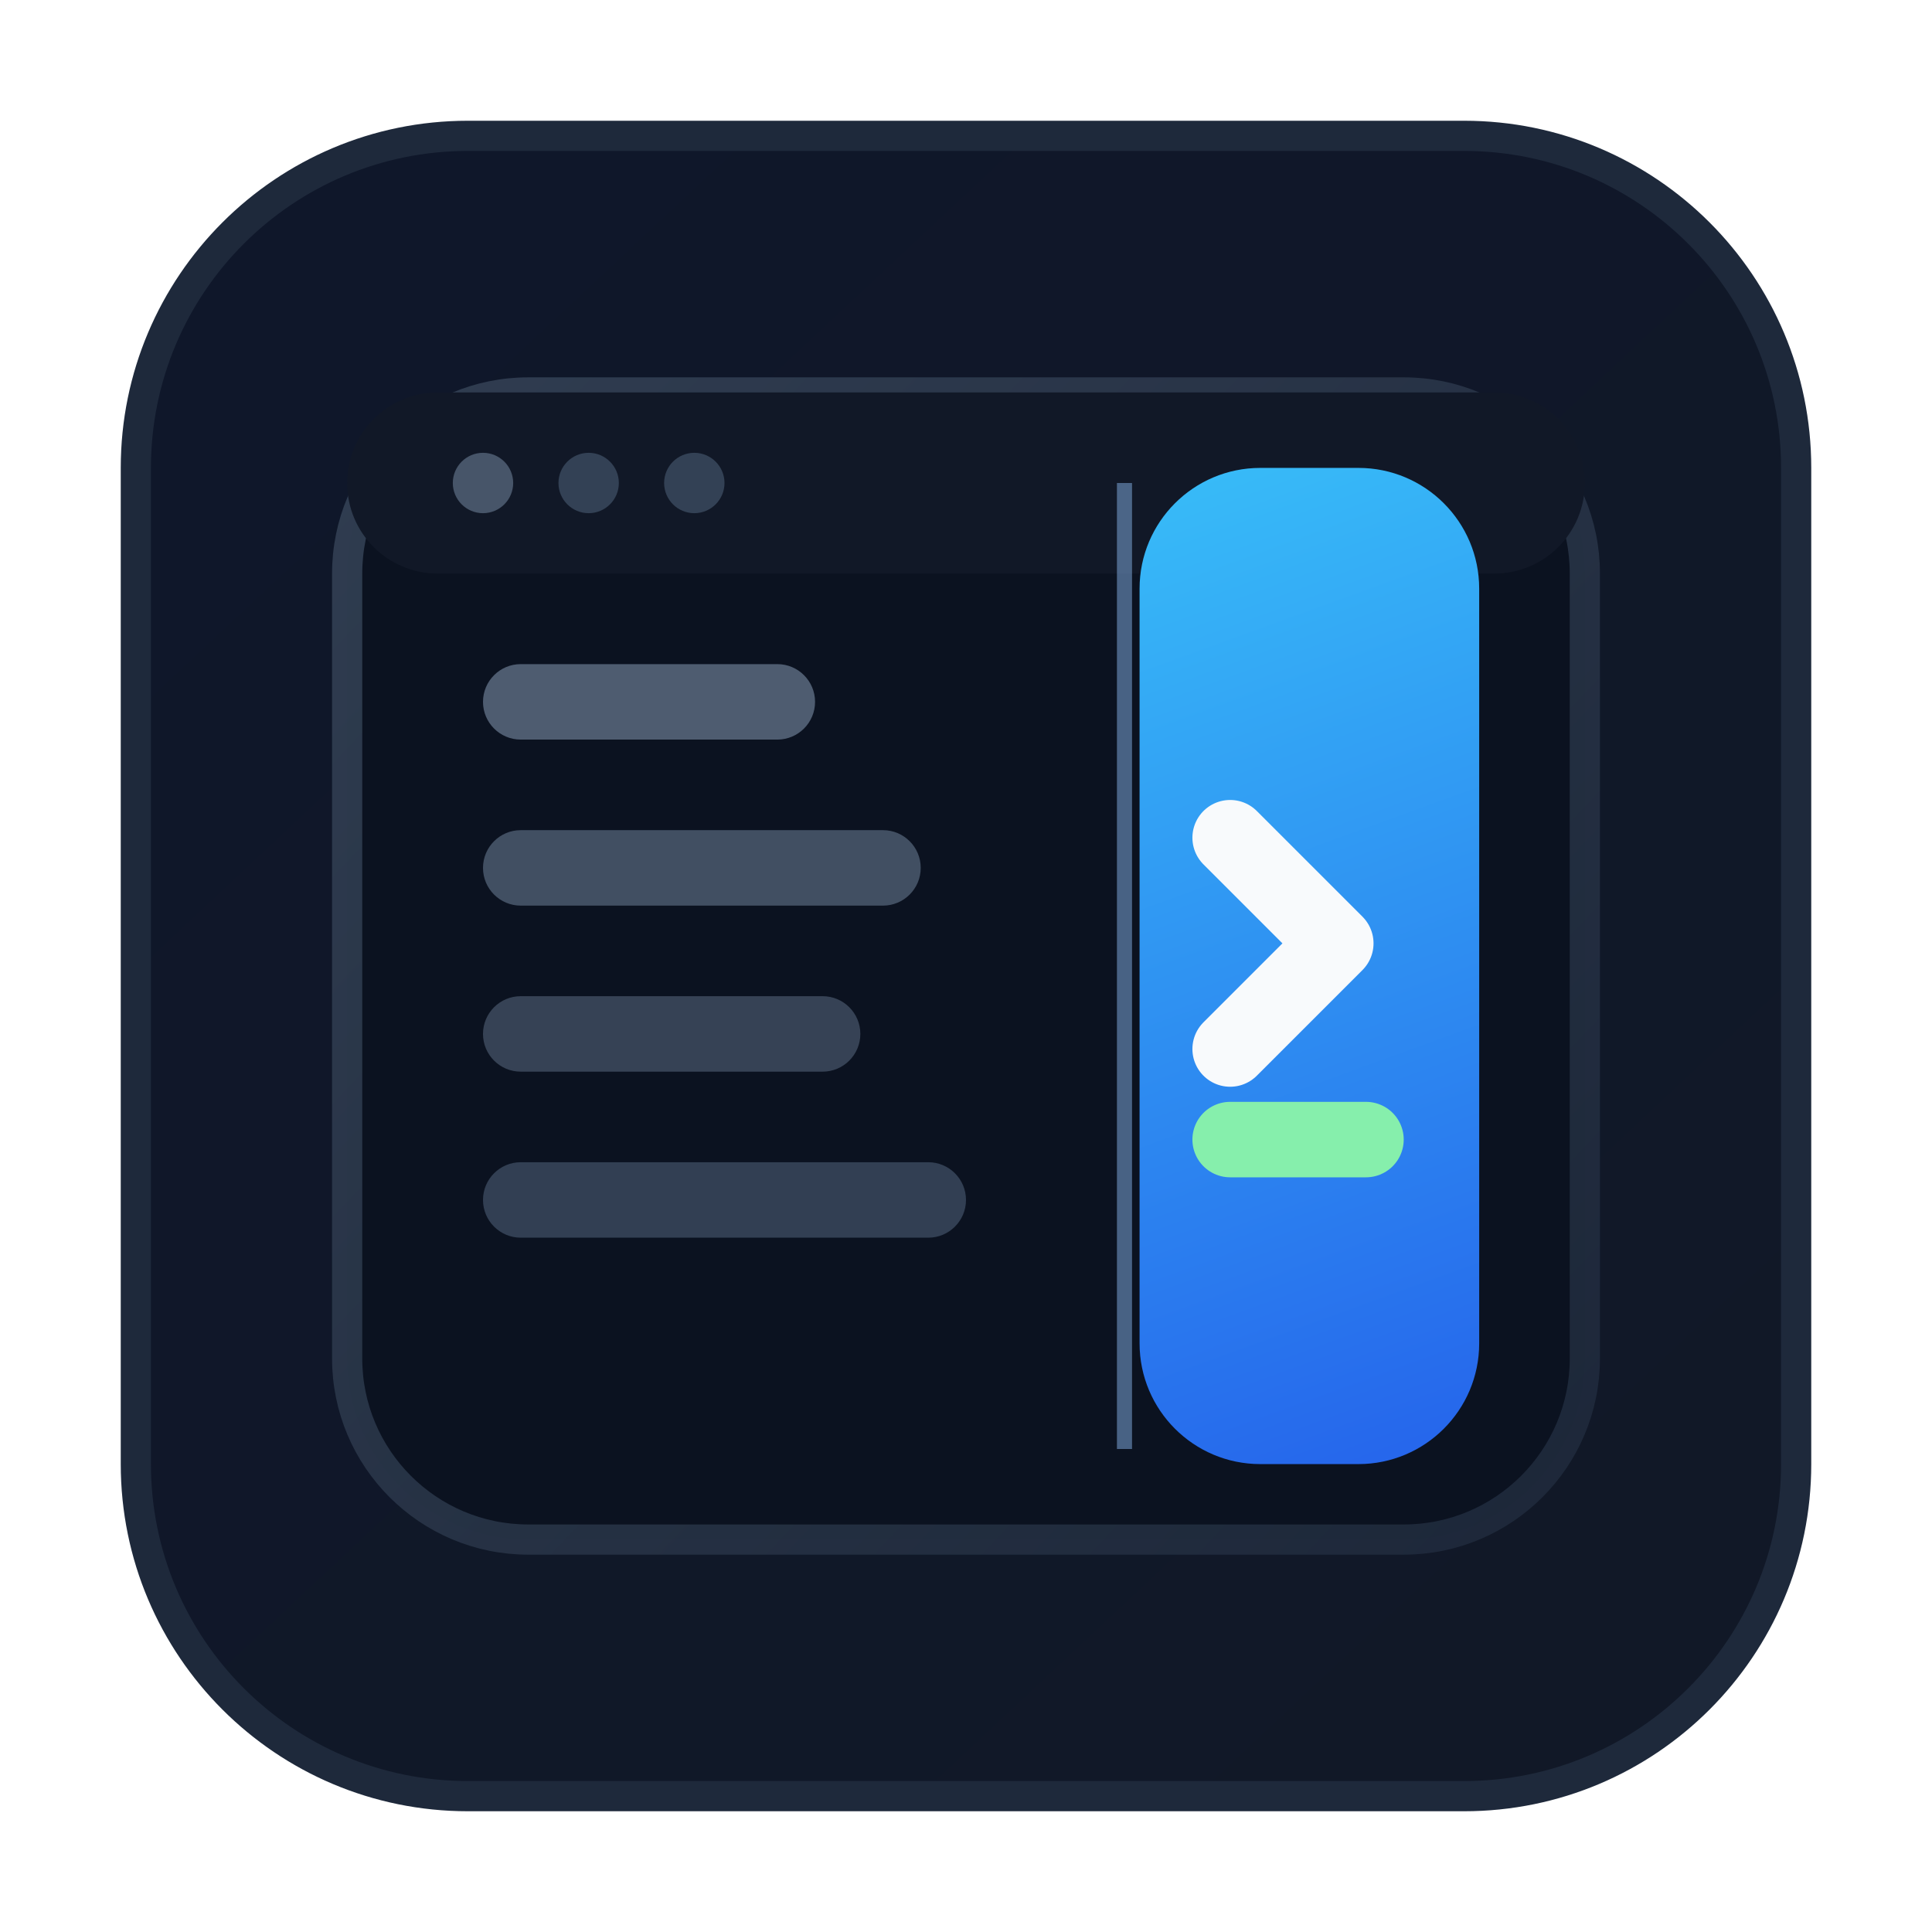
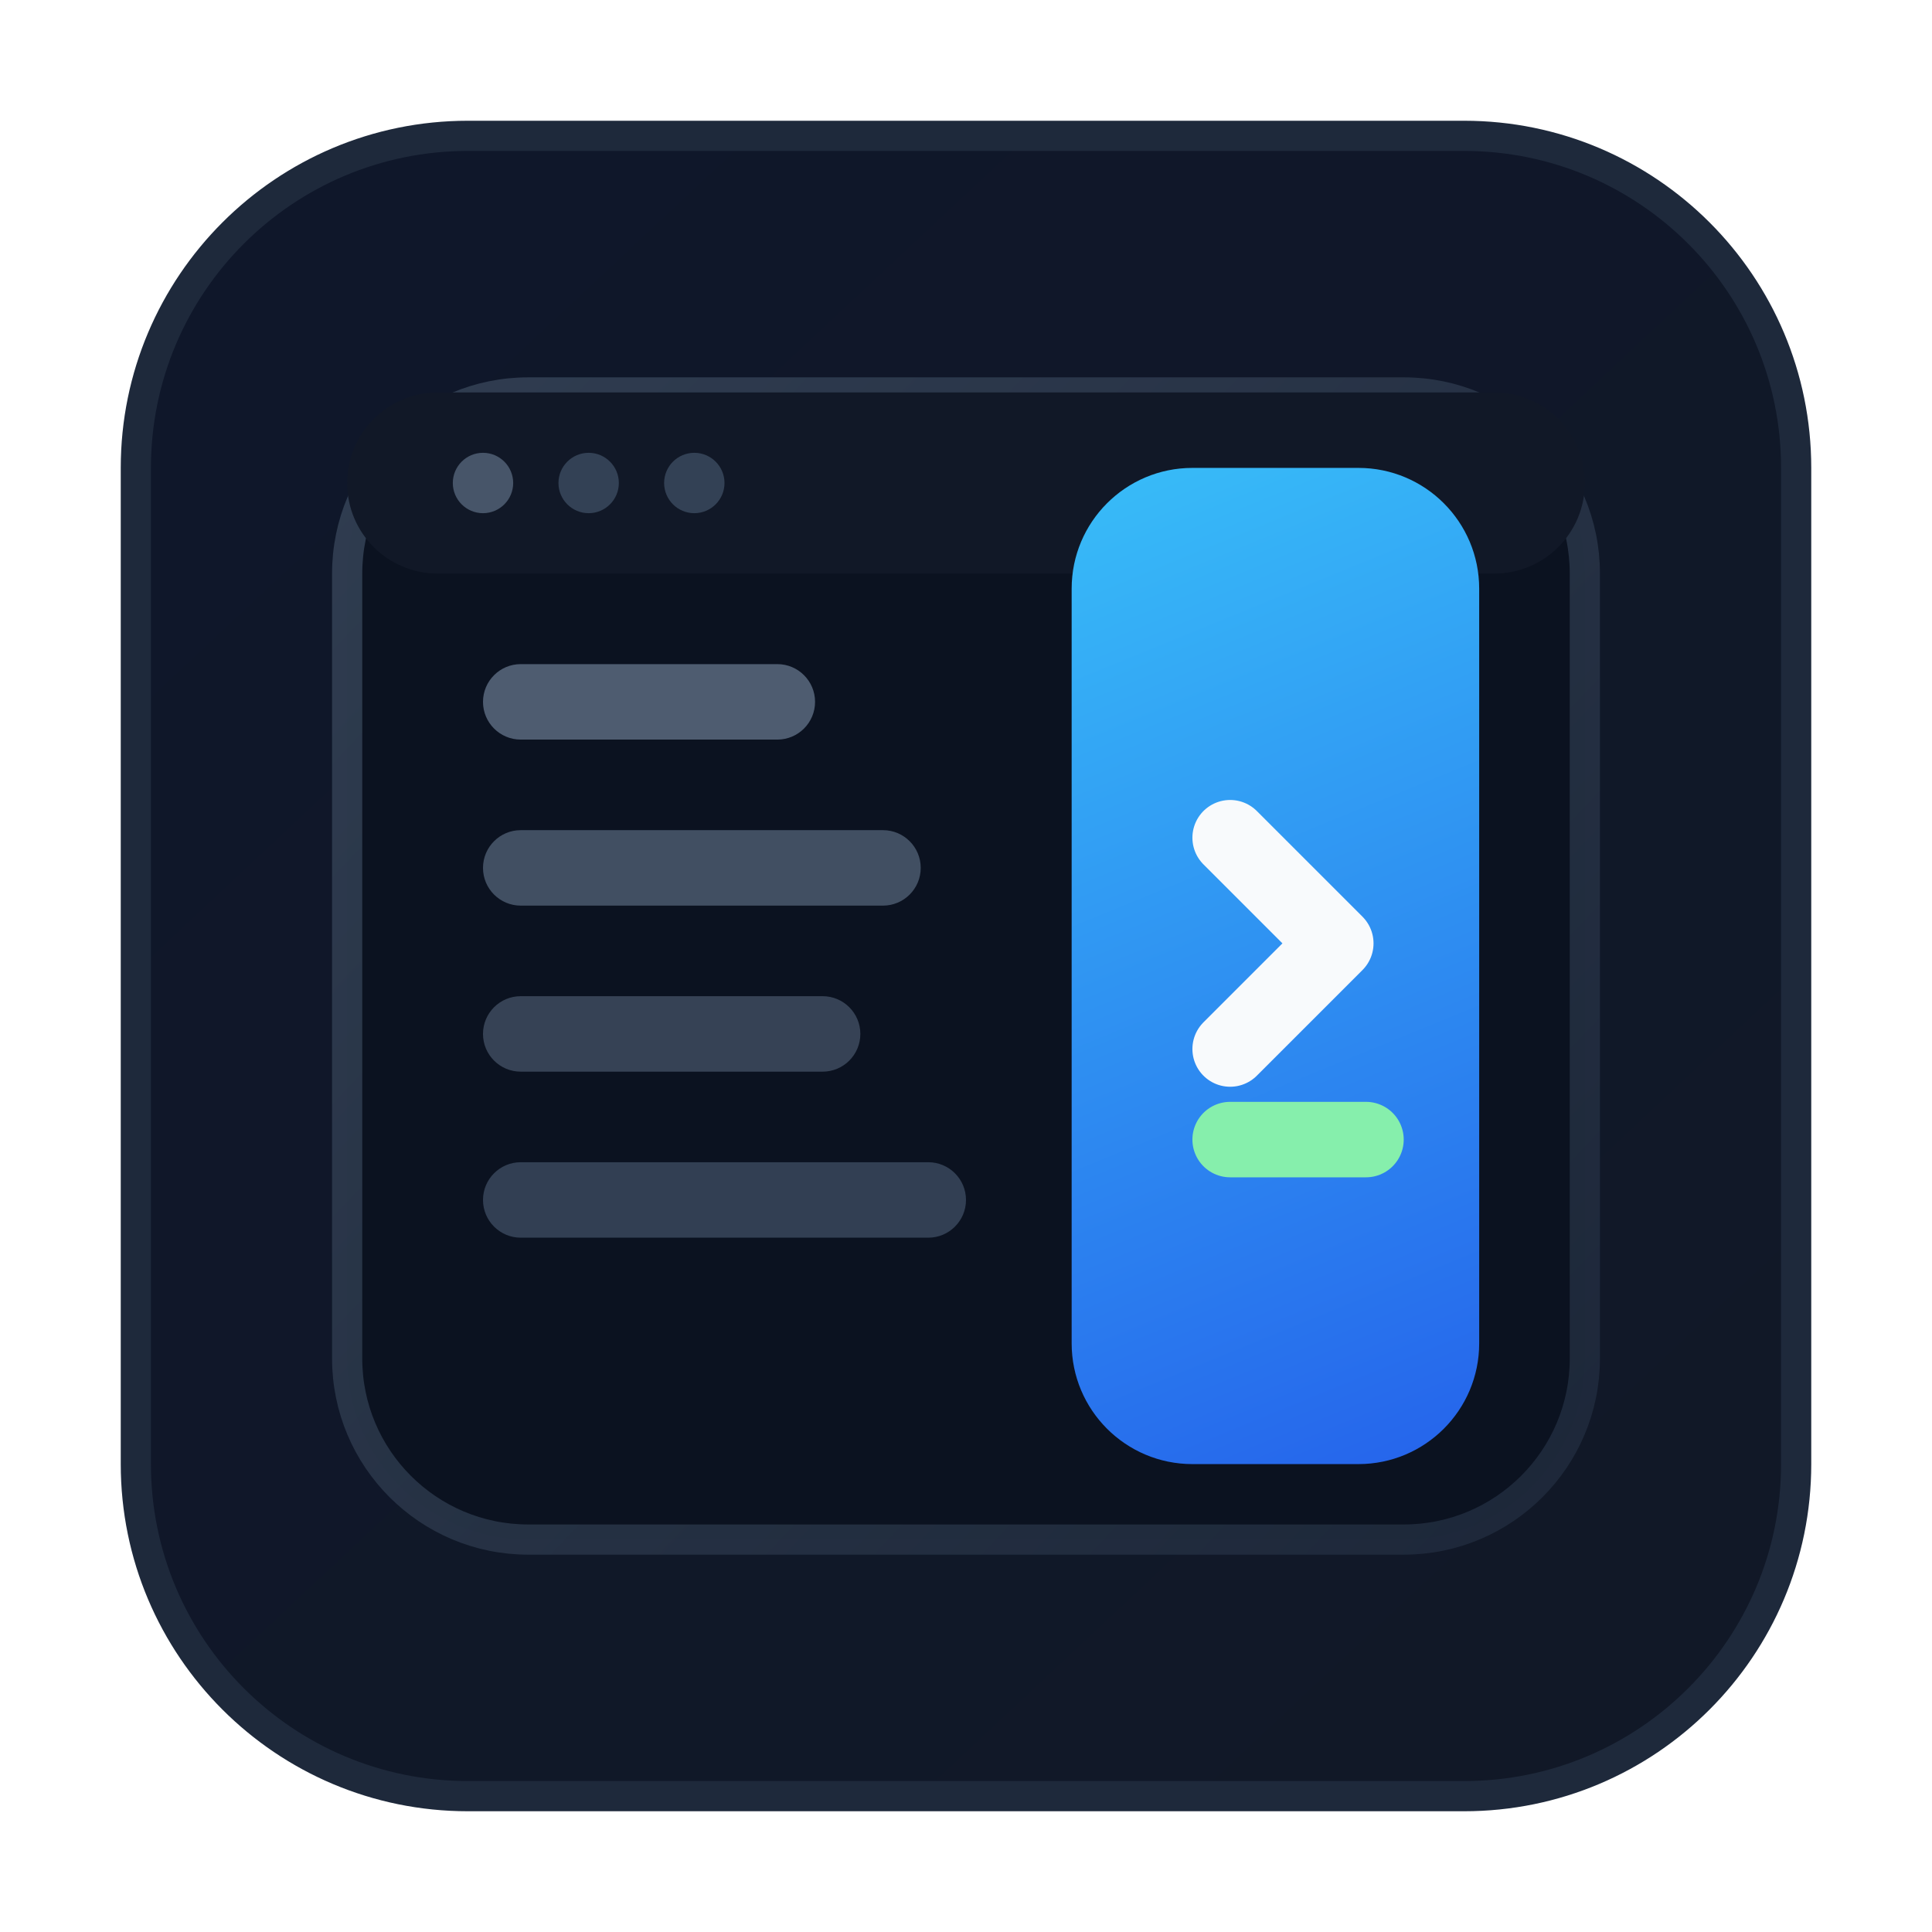
<svg xmlns="http://www.w3.org/2000/svg" width="256" height="256" viewBox="0 0 256 256" fill="none">
  <defs>
    <linearGradient id="bg" x1="26" y1="18" x2="232" y2="238" gradientUnits="userSpaceOnUse">
      <stop offset="0" stop-color="#0F172A" />
      <stop offset="1" stop-color="#111827" />
    </linearGradient>
-     <linearGradient id="panel" x1="150" y1="62" x2="198" y2="194" gradientUnits="userSpaceOnUse">
+     <linearGradient id="panel" x1="142" y1="62" x2="196" y2="194" gradientUnits="userSpaceOnUse">
      <stop offset="0" stop-color="#38BDF8" />
      <stop offset="1" stop-color="#2563EB" />
    </linearGradient>
    <linearGradient id="frame" x1="48" y1="52" x2="210" y2="206" gradientUnits="userSpaceOnUse">
      <stop offset="0" stop-color="#334155" stop-opacity="0.9" />
      <stop offset="1" stop-color="#1E293B" stop-opacity="0.9" />
    </linearGradient>
  </defs>
  <rect x="18" y="18" width="220" height="220" rx="44" fill="url(#bg)" />
  <rect x="18" y="18" width="220" height="220" rx="44" stroke="#1E293B" stroke-width="4" />
  <rect x="46" y="52" width="164" height="152" rx="24" fill="#0B1220" stroke="url(#frame)" stroke-width="4" />
  <rect x="46" y="52" width="164" height="24" rx="12" fill="#111827" />
  <circle cx="64" cy="64" r="4" fill="#475569" />
  <circle cx="78" cy="64" r="4" fill="#334155" />
  <circle cx="92" cy="64" r="4" fill="#334155" />
-   <rect x="151" y="62" width="45" height="132" rx="16" fill="url(#panel)" />
-   <path d="M149 64V192" stroke="#93C5FD" stroke-opacity="0.45" stroke-width="2" />
+   <rect x="142" y="62" width="54" height="132" rx="16" fill="url(#panel)" />
  <rect x="64" y="88" width="44" height="10" rx="5" fill="#64748B" opacity="0.75" />
  <rect x="64" y="110" width="58" height="10" rx="5" fill="#475569" opacity="0.9" />
  <rect x="64" y="132" width="50" height="10" rx="5" fill="#475569" opacity="0.72" />
  <rect x="64" y="154" width="64" height="10" rx="5" fill="#334155" opacity="0.95" />
  <path d="M163 111L177 125L163 139" stroke="#F8FAFC" stroke-width="10" stroke-linecap="round" stroke-linejoin="round" />
  <path d="M181 151H163" stroke="#86EFAC" stroke-width="10" stroke-linecap="round" />
</svg>
